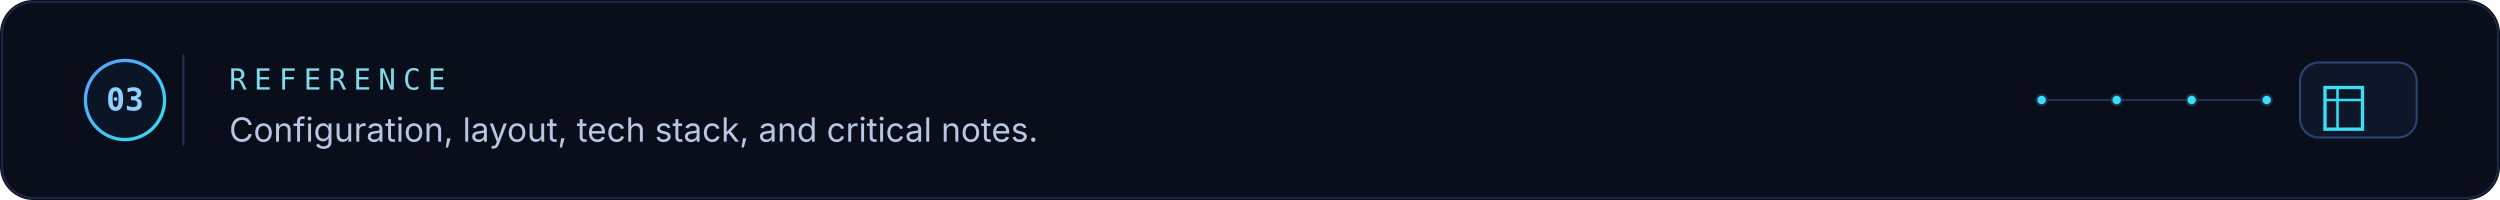
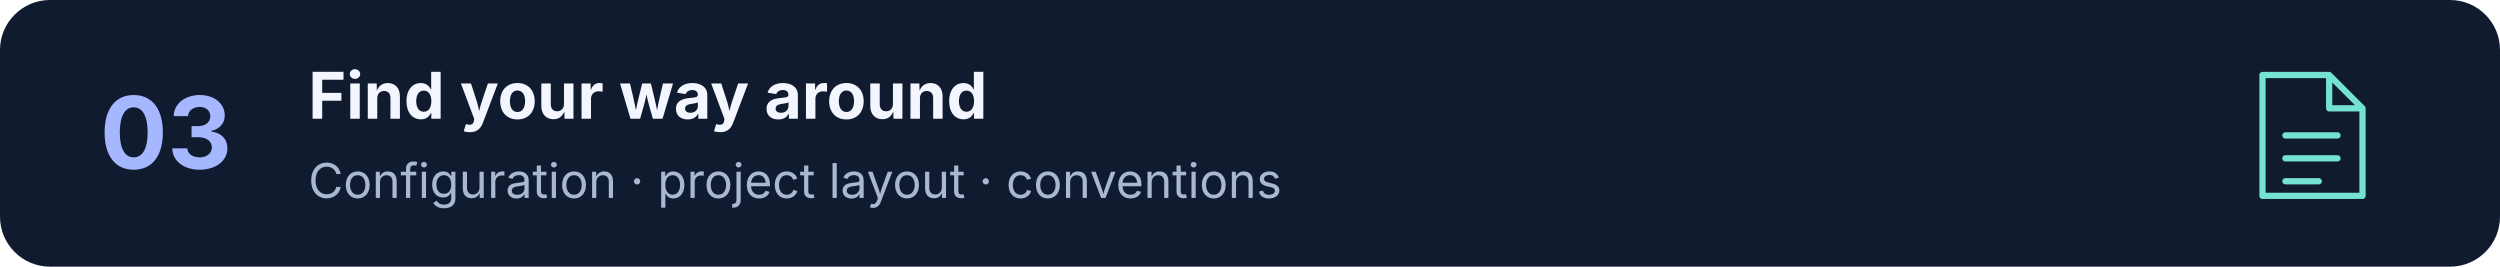
- <svg xmlns="http://www.w3.org/2000/svg" width="1200" height="96" viewBox="0 0 1200 96" role="img" aria-labelledby="rfT rfD" font-family="-apple-system,BlinkMacSystemFont,'Segoe UI','PingFang SC',sans-serif">
-   <defs>
-     <linearGradient id="rfNum" x1="0" y1="0" x2="1" y2="1">
-       <stop offset="0" stop-color="#5B9BFF" />
-       <stop offset="1" stop-color="#33E1F2" />
-     </linearGradient>
-   </defs>
-   <rect width="1200" height="96" rx="16" fill="#0A0E1A" />
-   <rect x="1" y="1" width="1198" height="94" rx="15" fill="none" stroke="#1B2740" />
-   <circle cx="60" cy="48" r="19" fill="#0C1526" stroke="url(#rfNum)" stroke-width="1.6" />
-   <text x="60" y="53" text-anchor="middle" font-size="15" font-weight="700" font-family="ui-monospace,SFMono-Regular,Menlo,monospace" fill="#8FD0FF">03</text>
-   <line x1="88" y1="26" x2="88" y2="70" stroke="#233150" />
-   <text x="110" y="43" font-size="14" letter-spacing="3.5" font-family="ui-monospace,SFMono-Regular,Menlo,monospace" fill="#7FD9E8">REFERENCE</text>
-   <text x="110" y="68" font-size="16" fill="#B7C6E2">Configuration, layout, tech stack, and critical notes.</text>
-   <g stroke="#233150" stroke-width="1" fill="#37E0F5">
-     <line x1="980" y1="48" x2="1088" y2="48" />
-     <circle cx="980" cy="48" r="2.5" />
-     <circle cx="1016" cy="48" r="2.5" />
-     <circle cx="1052" cy="48" r="2.5" />
-     <circle cx="1088" cy="48" r="2.5" />
-   </g>
-   <rect x="1104" y="30" width="56" height="36" rx="9" fill="#0E1729" stroke="#2C4372" />
-   <g transform="translate(1116 38)" stroke="#37E0F5" stroke-width="1.6" fill="none">
-     <path d="M0 4 h18 v20 h-18 z" />
-     <path d="M6 4 v20 M0 10 h18" stroke-width="1.2" />
+ <svg xmlns="http://www.w3.org/2000/svg" width="1200" height="128" viewBox="0 0 1200 128" role="img" aria-labelledby="title desc" font-family="-apple-system,BlinkMacSystemFont,'Segoe UI','PingFang SC',sans-serif">
+   <rect x="0" y="0" width="1200" height="128" rx="24" fill="#101B30" stroke="none" />
+   <text x="48" y="81" font-size="48" font-weight="650" fill="#A5B7FF" text-anchor="start">03</text>
+   <text x="148" y="57" font-size="31" font-weight="650" fill="#F3F6FF" text-anchor="start">Find your way around</text>
+   <text x="148" y="95" font-size="23" font-weight="400" fill="#A8B8D1" text-anchor="start">Configuration · project layout · conventions</text>
+   <g transform="translate(1080 36)" fill="none" stroke="#74E2D5" stroke-width="3" stroke-linecap="round" stroke-linejoin="round">
+     <path d="M6 0h32l16 16v42H6zM38 0v16h16M17 29h25M17 40h25M17 51h16" />
  </g>
</svg>
